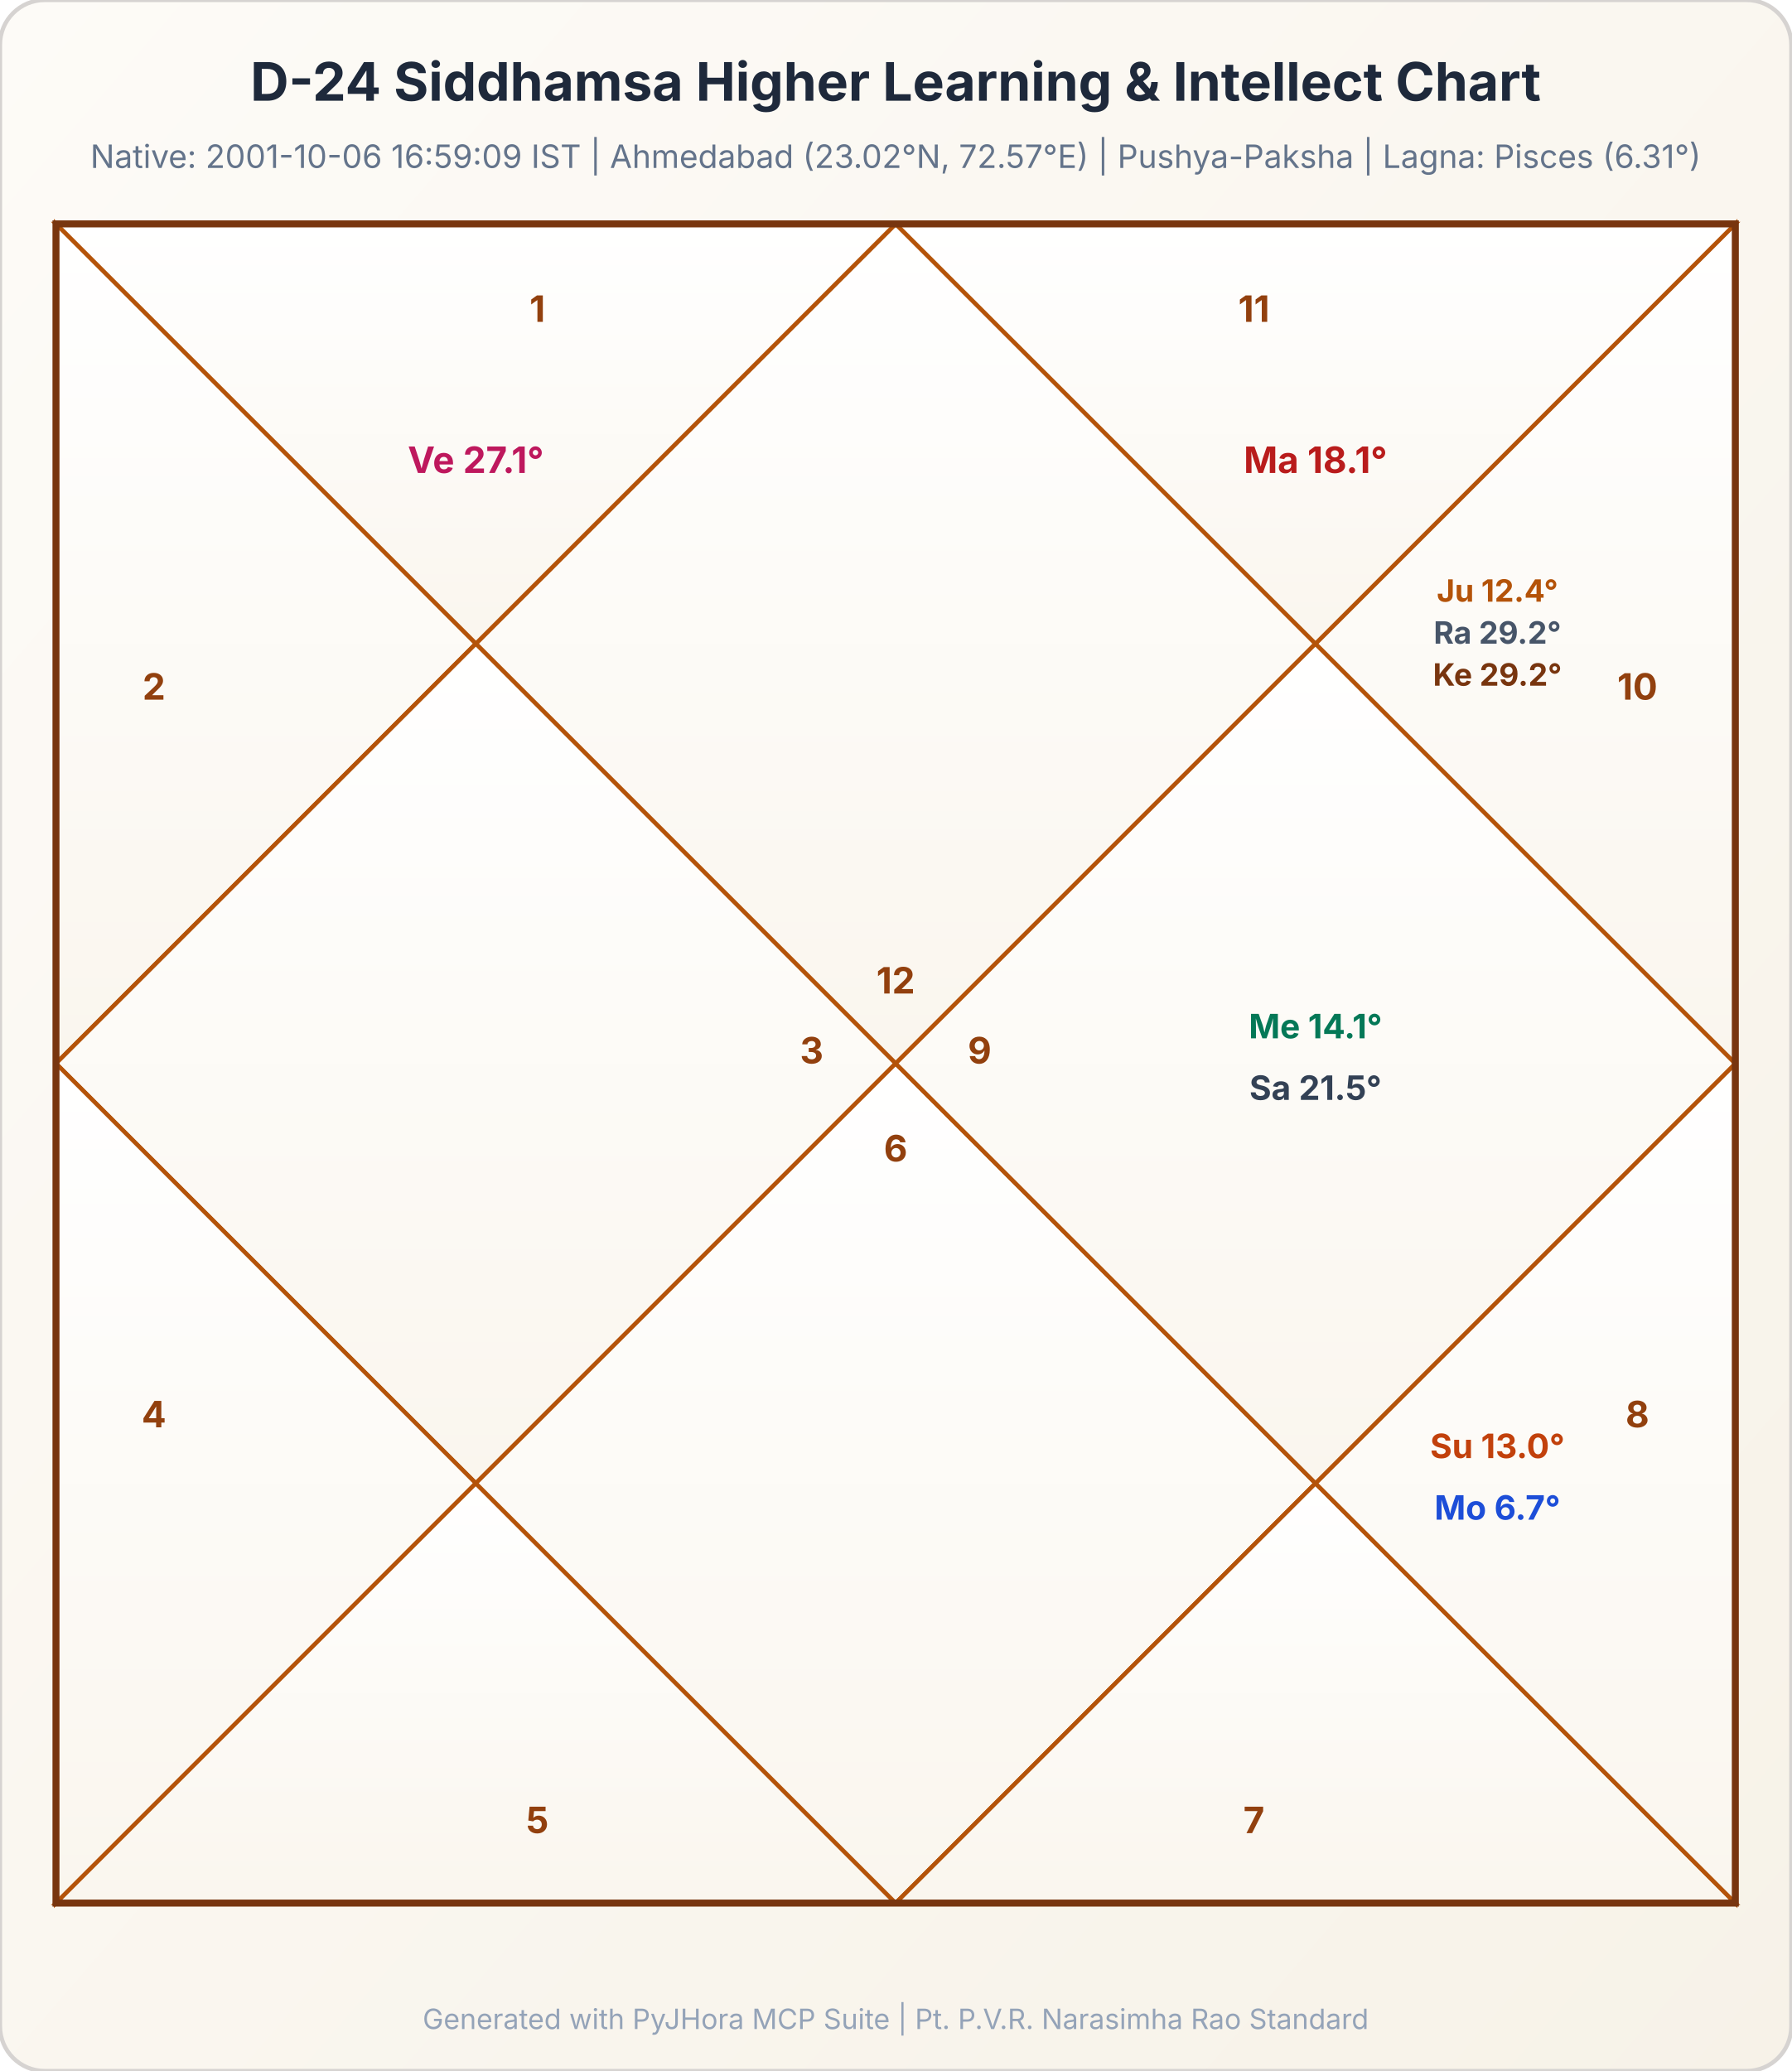
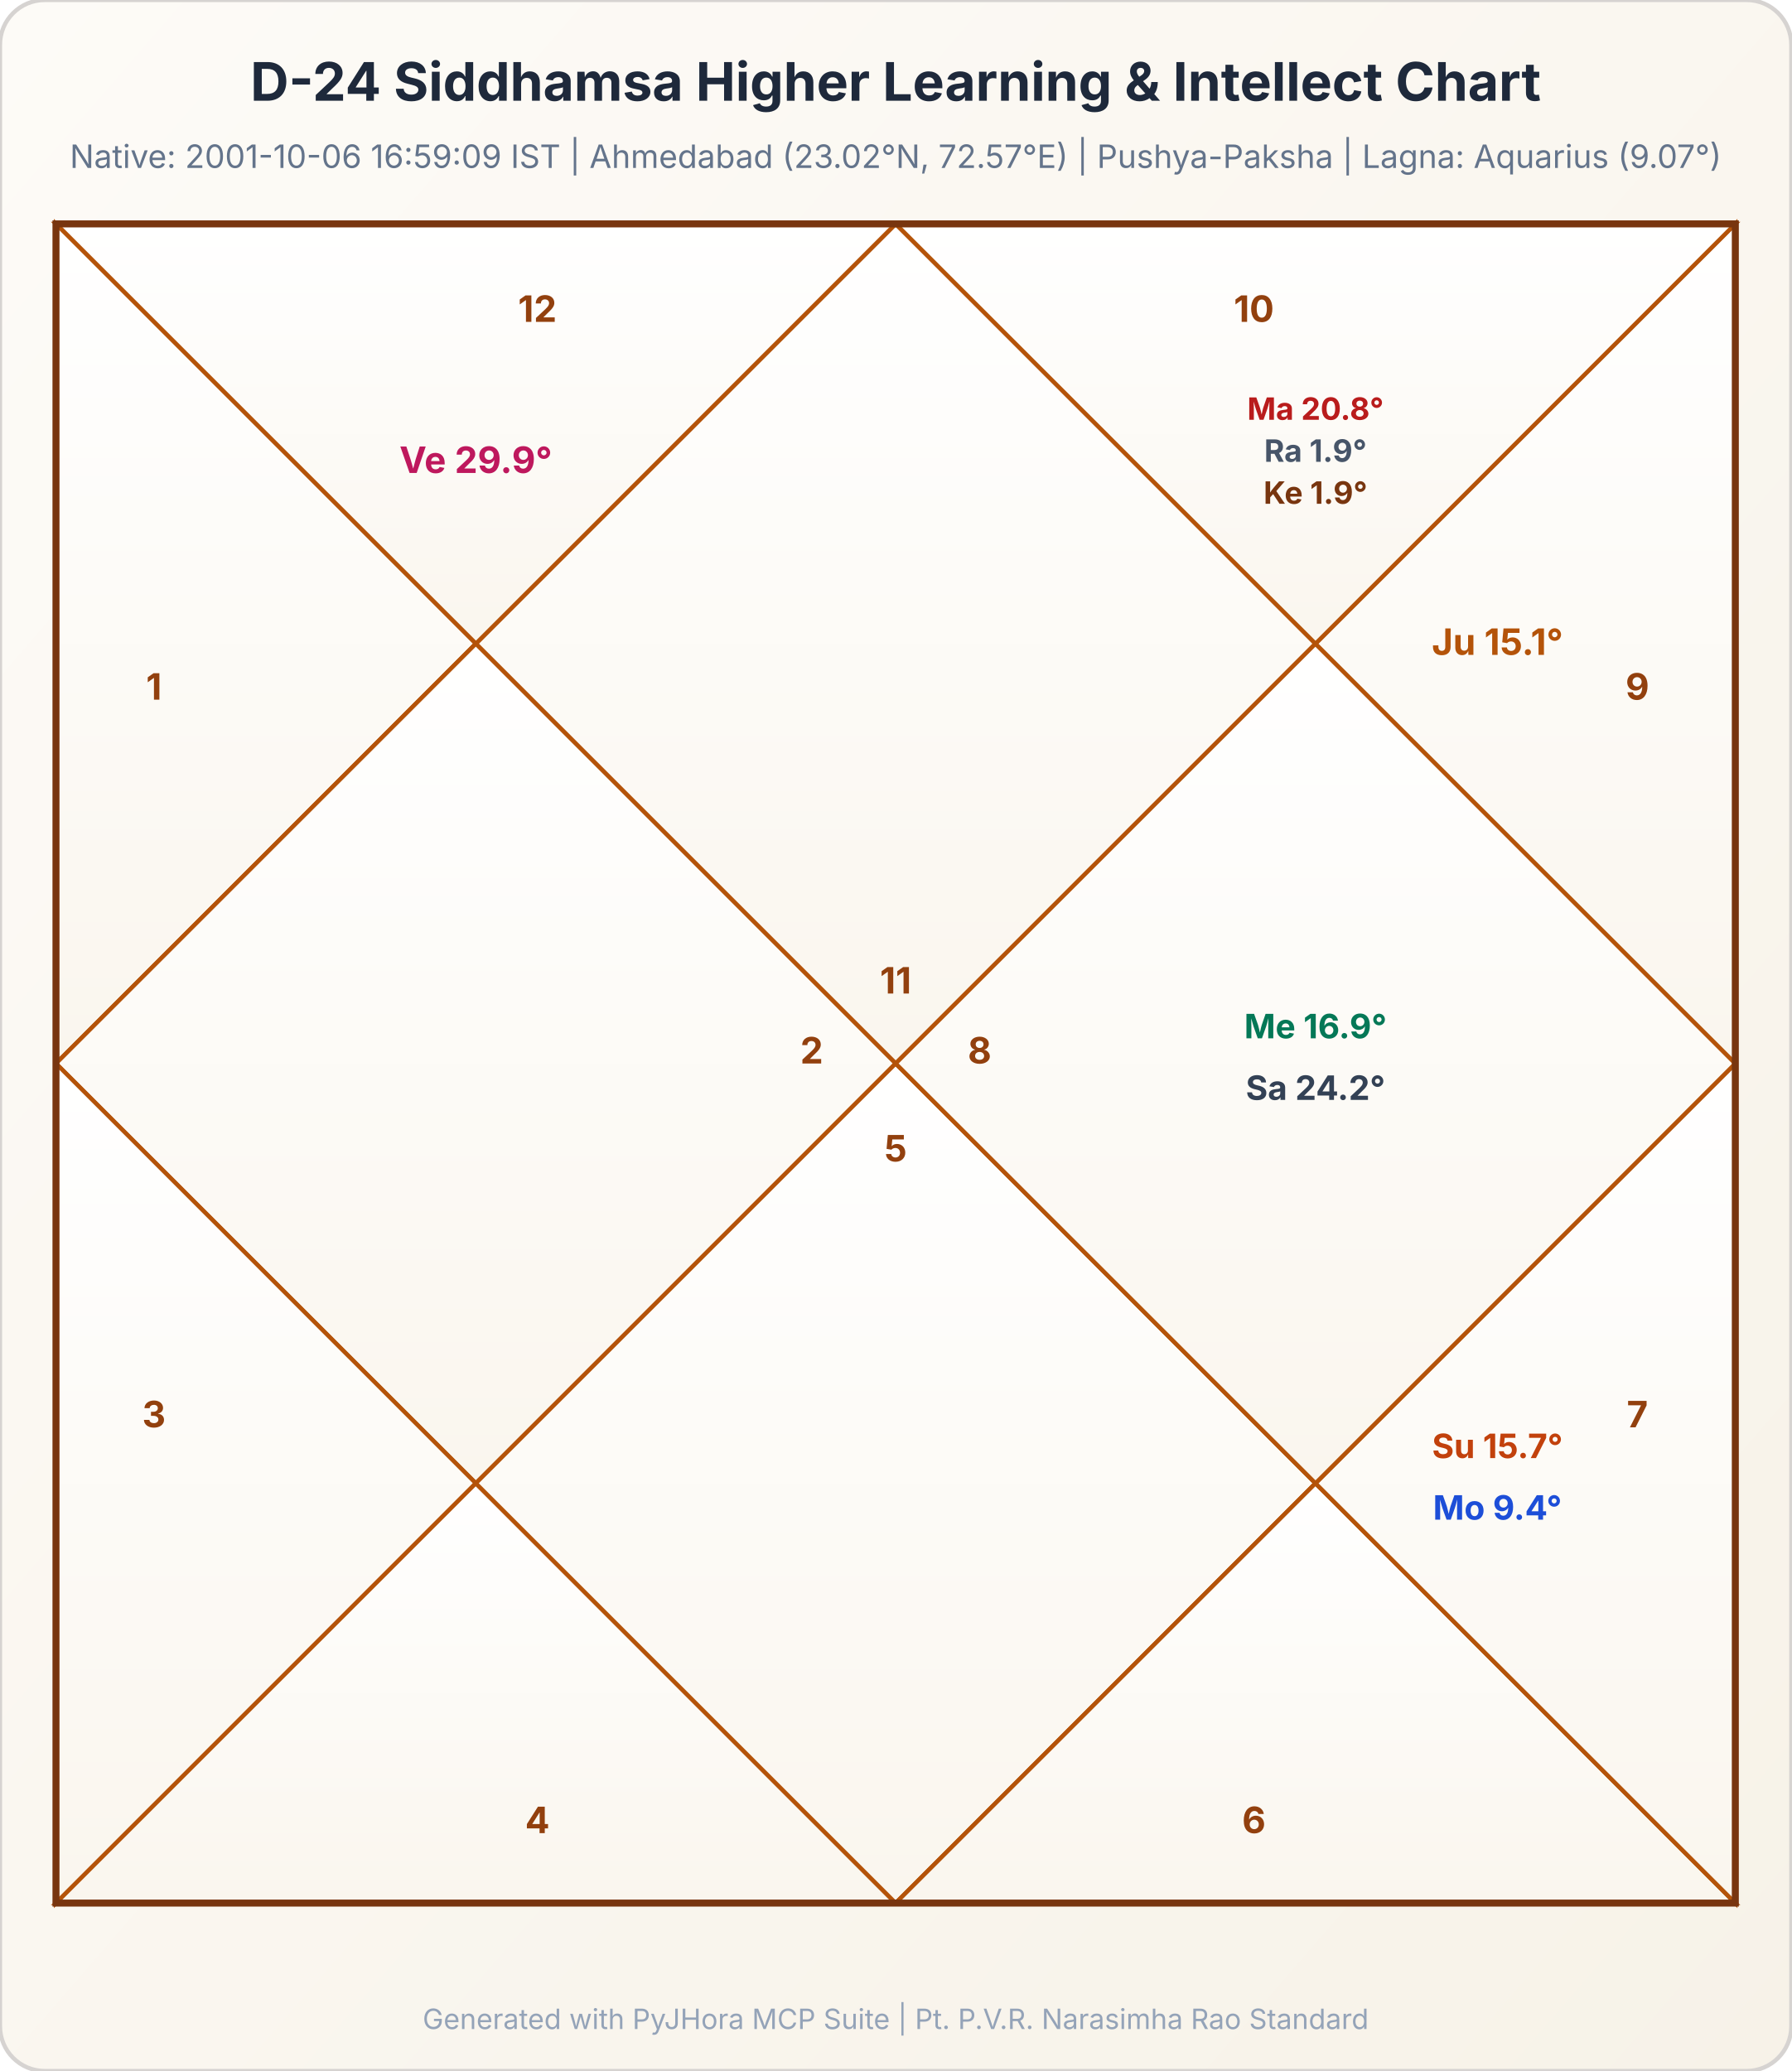
<svg xmlns="http://www.w3.org/2000/svg" baseProfile="full" height="740px" version="1.1" viewBox="0 0 640 740" width="640px">
  <defs>
    <linearGradient id="bg_grad_24" x1="0" x2="1" y1="0" y2="1">
      <stop offset="0" stop-color="#fdfbf7" />
      <stop offset="1" stop-color="#f7f2e8" />
    </linearGradient>
    <linearGradient id="h_grad_24" x1="0" x2="0" y1="0" y2="1">
      <stop offset="0" stop-color="#ffffff" />
      <stop offset="1" stop-color="#faf6ee" />
    </linearGradient>
  </defs>
  <rect fill="url(#bg_grad_24)" height="740" rx="16" ry="16" stroke="#d6d3d1" stroke-width="1.5" width="640" x="0" y="0" />
  <text fill="#1e293b" font-family="system-ui, -apple-system, sans-serif" font-size="19px" font-weight="bold" text-anchor="middle" x="320.0" y="36">D-24 Siddhamsa Higher Learning &amp; Intellect Chart</text>
-   <text fill="#64748b" font-family="system-ui, -apple-system, sans-serif" font-size="11.5px" text-anchor="middle" x="320.0" y="60">Native: 2001-10-06 16:59:09 IST | Ahmedabad (23.02°N, 72.57°E) | Pushya-Paksha | Lagna: Pisces (6.31°)</text>
+   <text fill="#64748b" font-family="system-ui, -apple-system, sans-serif" font-size="11.5px" text-anchor="middle" x="320.0" y="60">Native: 2001-10-06 16:59:09 IST | Ahmedabad (23.02°N, 72.57°E) | Pushya-Paksha | Lagna: Aquarius (9.07°)</text>
  <polygon fill="url(#h_grad_24)" points="320.0,80 470.0,230.0 320.0,380.0 170.0,230.0" stroke="#b45309" stroke-width="1.5" />
  <polygon fill="url(#h_grad_24)" points="20,80 320.0,80 170.0,230.0" stroke="#b45309" stroke-width="1.5" />
  <polygon fill="url(#h_grad_24)" points="20,80 170.0,230.0 20,380.0" stroke="#b45309" stroke-width="1.5" />
  <polygon fill="url(#h_grad_24)" points="20,380.0 170.0,230.0 320.0,380.0 170.0,530.0" stroke="#b45309" stroke-width="1.5" />
  <polygon fill="url(#h_grad_24)" points="20,380.0 170.0,530.0 20,680" stroke="#b45309" stroke-width="1.5" />
  <polygon fill="url(#h_grad_24)" points="20,680 170.0,530.0 320.0,680" stroke="#b45309" stroke-width="1.5" />
  <polygon fill="url(#h_grad_24)" points="320.0,380.0 470.0,530.0 320.0,680 170.0,530.0" stroke="#b45309" stroke-width="1.5" />
  <polygon fill="url(#h_grad_24)" points="320.0,680 470.0,530.0 620,680" stroke="#b45309" stroke-width="1.5" />
  <polygon fill="url(#h_grad_24)" points="620,680 470.0,530.0 620,380.0" stroke="#b45309" stroke-width="1.5" />
  <polygon fill="url(#h_grad_24)" points="320.0,380.0 470.0,230.0 620,380.0 470.0,530.0" stroke="#b45309" stroke-width="1.5" />
  <polygon fill="url(#h_grad_24)" points="620,380.0 470.0,230.0 620,80" stroke="#b45309" stroke-width="1.5" />
  <polygon fill="url(#h_grad_24)" points="620,80 470.0,230.0 320.0,80" stroke="#b45309" stroke-width="1.5" />
  <rect fill="none" height="600" stroke="#78350f" stroke-width="2.5" width="600" x="20" y="80" />
-   <text fill="#92400e" font-family="system-ui, -apple-system, sans-serif" font-size="13px" font-weight="bold" text-anchor="middle" x="320.0" y="355.0">12</text>
-   <text fill="#92400e" font-family="system-ui, -apple-system, sans-serif" font-size="13px" font-weight="bold" text-anchor="middle" x="192.0" y="115">1</text>
-   <text fill="#92400e" font-family="system-ui, -apple-system, sans-serif" font-size="13px" font-weight="bold" text-anchor="middle" x="55" y="250.0">2</text>
-   <text fill="#92400e" font-family="system-ui, -apple-system, sans-serif" font-size="13px" font-weight="bold" text-anchor="middle" x="290.0" y="380.0">3</text>
-   <text fill="#92400e" font-family="system-ui, -apple-system, sans-serif" font-size="13px" font-weight="bold" text-anchor="middle" x="55" y="510.0">4</text>
-   <text fill="#92400e" font-family="system-ui, -apple-system, sans-serif" font-size="13px" font-weight="bold" text-anchor="middle" x="192.0" y="655">5</text>
-   <text fill="#92400e" font-family="system-ui, -apple-system, sans-serif" font-size="13px" font-weight="bold" text-anchor="middle" x="320.0" y="415.0">6</text>
-   <text fill="#92400e" font-family="system-ui, -apple-system, sans-serif" font-size="13px" font-weight="bold" text-anchor="middle" x="448.0" y="655">7</text>
-   <text fill="#92400e" font-family="system-ui, -apple-system, sans-serif" font-size="13px" font-weight="bold" text-anchor="middle" x="585" y="510.0">8</text>
-   <text fill="#92400e" font-family="system-ui, -apple-system, sans-serif" font-size="13px" font-weight="bold" text-anchor="middle" x="350.0" y="380.0">9</text>
-   <text fill="#92400e" font-family="system-ui, -apple-system, sans-serif" font-size="13px" font-weight="bold" text-anchor="middle" x="585" y="250.0">10</text>
-   <text fill="#92400e" font-family="system-ui, -apple-system, sans-serif" font-size="13px" font-weight="bold" text-anchor="middle" x="448.0" y="115">11</text>
-   <text fill="#be185d" font-family="system-ui, -apple-system, sans-serif" font-size="13px" font-weight="bold" text-anchor="middle" x="170.0" y="169.0">Ve 27.1°</text>
-   <text fill="#c2410c" font-family="system-ui, -apple-system, sans-serif" font-size="12px" font-weight="bold" text-anchor="middle" x="535.0" y="521.0">Su 13.0°</text>
-   <text fill="#1d4ed8" font-family="system-ui, -apple-system, sans-serif" font-size="12px" font-weight="bold" text-anchor="middle" x="535.0" y="543.0">Mo 6.7°</text>
-   <text fill="#047857" font-family="system-ui, -apple-system, sans-serif" font-size="12px" font-weight="bold" text-anchor="middle" x="470.0" y="371.0">Me 14.1°</text>
-   <text fill="#334155" font-family="system-ui, -apple-system, sans-serif" font-size="12px" font-weight="bold" text-anchor="middle" x="470.0" y="393.0">Sa 21.5°</text>
-   <text fill="#b45309" font-family="system-ui, -apple-system, sans-serif" font-size="11px" font-weight="bold" text-anchor="middle" x="535.0" y="215.0">Ju 12.4°</text>
-   <text fill="#475569" font-family="system-ui, -apple-system, sans-serif" font-size="11px" font-weight="bold" text-anchor="middle" x="535.0" y="230.0">Ra 29.2°</text>
-   <text fill="#78350f" font-family="system-ui, -apple-system, sans-serif" font-size="11px" font-weight="bold" text-anchor="middle" x="535.0" y="245.0">Ke 29.2°</text>
-   <text fill="#b91c1c" font-family="system-ui, -apple-system, sans-serif" font-size="13px" font-weight="bold" text-anchor="middle" x="470.0" y="169.0">Ma 18.1°</text>
+   <text fill="#92400e" font-family="system-ui, -apple-system, sans-serif" font-size="13px" font-weight="bold" text-anchor="middle" x="320.0" y="355.0">11</text>
+   <text fill="#92400e" font-family="system-ui, -apple-system, sans-serif" font-size="13px" font-weight="bold" text-anchor="middle" x="192.0" y="115">12</text>
+   <text fill="#92400e" font-family="system-ui, -apple-system, sans-serif" font-size="13px" font-weight="bold" text-anchor="middle" x="55" y="250.0">1</text>
+   <text fill="#92400e" font-family="system-ui, -apple-system, sans-serif" font-size="13px" font-weight="bold" text-anchor="middle" x="290.0" y="380.0">2</text>
+   <text fill="#92400e" font-family="system-ui, -apple-system, sans-serif" font-size="13px" font-weight="bold" text-anchor="middle" x="55" y="510.0">3</text>
+   <text fill="#92400e" font-family="system-ui, -apple-system, sans-serif" font-size="13px" font-weight="bold" text-anchor="middle" x="192.0" y="655">4</text>
+   <text fill="#92400e" font-family="system-ui, -apple-system, sans-serif" font-size="13px" font-weight="bold" text-anchor="middle" x="320.0" y="415.0">5</text>
+   <text fill="#92400e" font-family="system-ui, -apple-system, sans-serif" font-size="13px" font-weight="bold" text-anchor="middle" x="448.0" y="655">6</text>
+   <text fill="#92400e" font-family="system-ui, -apple-system, sans-serif" font-size="13px" font-weight="bold" text-anchor="middle" x="585" y="510.0">7</text>
+   <text fill="#92400e" font-family="system-ui, -apple-system, sans-serif" font-size="13px" font-weight="bold" text-anchor="middle" x="350.0" y="380.0">8</text>
+   <text fill="#92400e" font-family="system-ui, -apple-system, sans-serif" font-size="13px" font-weight="bold" text-anchor="middle" x="585" y="250.0">9</text>
+   <text fill="#92400e" font-family="system-ui, -apple-system, sans-serif" font-size="13px" font-weight="bold" text-anchor="middle" x="448.0" y="115">10</text>
+   <text fill="#be185d" font-family="system-ui, -apple-system, sans-serif" font-size="13px" font-weight="bold" text-anchor="middle" x="170.0" y="169.0">Ve 29.9°</text>
+   <text fill="#c2410c" font-family="system-ui, -apple-system, sans-serif" font-size="12px" font-weight="bold" text-anchor="middle" x="535.0" y="521.0">Su 15.7°</text>
+   <text fill="#1d4ed8" font-family="system-ui, -apple-system, sans-serif" font-size="12px" font-weight="bold" text-anchor="middle" x="535.0" y="543.0">Mo 9.4°</text>
+   <text fill="#047857" font-family="system-ui, -apple-system, sans-serif" font-size="12px" font-weight="bold" text-anchor="middle" x="470.0" y="371.0">Me 16.9°</text>
+   <text fill="#334155" font-family="system-ui, -apple-system, sans-serif" font-size="12px" font-weight="bold" text-anchor="middle" x="470.0" y="393.0">Sa 24.2°</text>
+   <text fill="#b45309" font-family="system-ui, -apple-system, sans-serif" font-size="13px" font-weight="bold" text-anchor="middle" x="535.0" y="234.0">Ju 15.1°</text>
+   <text fill="#b91c1c" font-family="system-ui, -apple-system, sans-serif" font-size="11px" font-weight="bold" text-anchor="middle" x="470.0" y="150.0">Ma 20.8°</text>
+   <text fill="#475569" font-family="system-ui, -apple-system, sans-serif" font-size="11px" font-weight="bold" text-anchor="middle" x="470.0" y="165.0">Ra 1.9°</text>
+   <text fill="#78350f" font-family="system-ui, -apple-system, sans-serif" font-size="11px" font-weight="bold" text-anchor="middle" x="470.0" y="180.0">Ke 1.9°</text>
  <text fill="#94a3b8" font-family="system-ui, -apple-system, sans-serif" font-size="10px" text-anchor="middle" x="320.0" y="725">Generated with PyJHora MCP Suite | Pt. P.V.R. Narasimha Rao Standard</text>
</svg>
